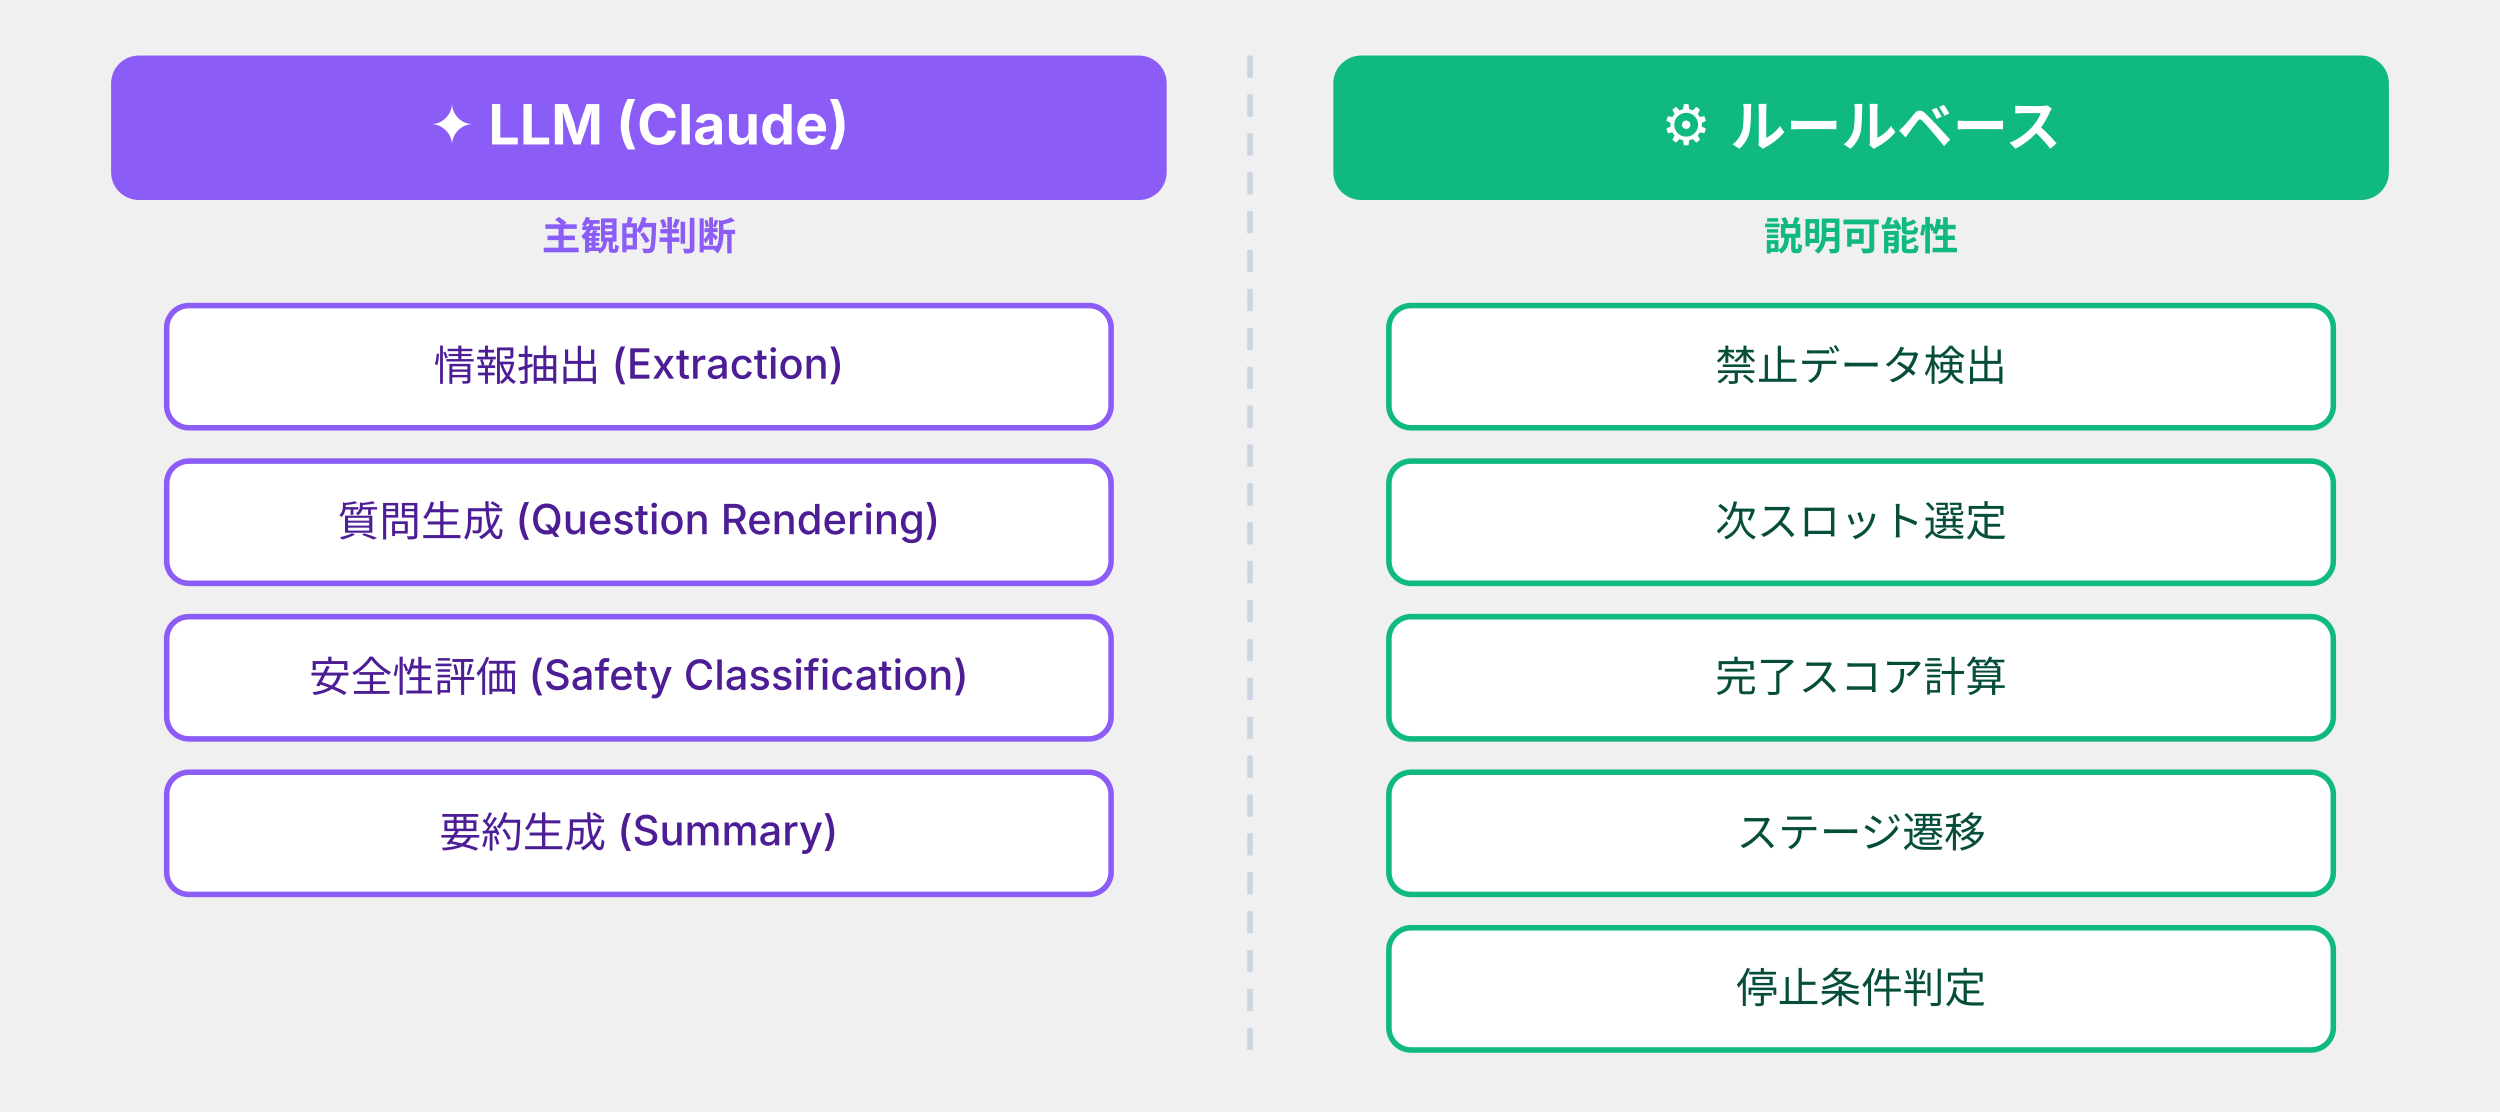
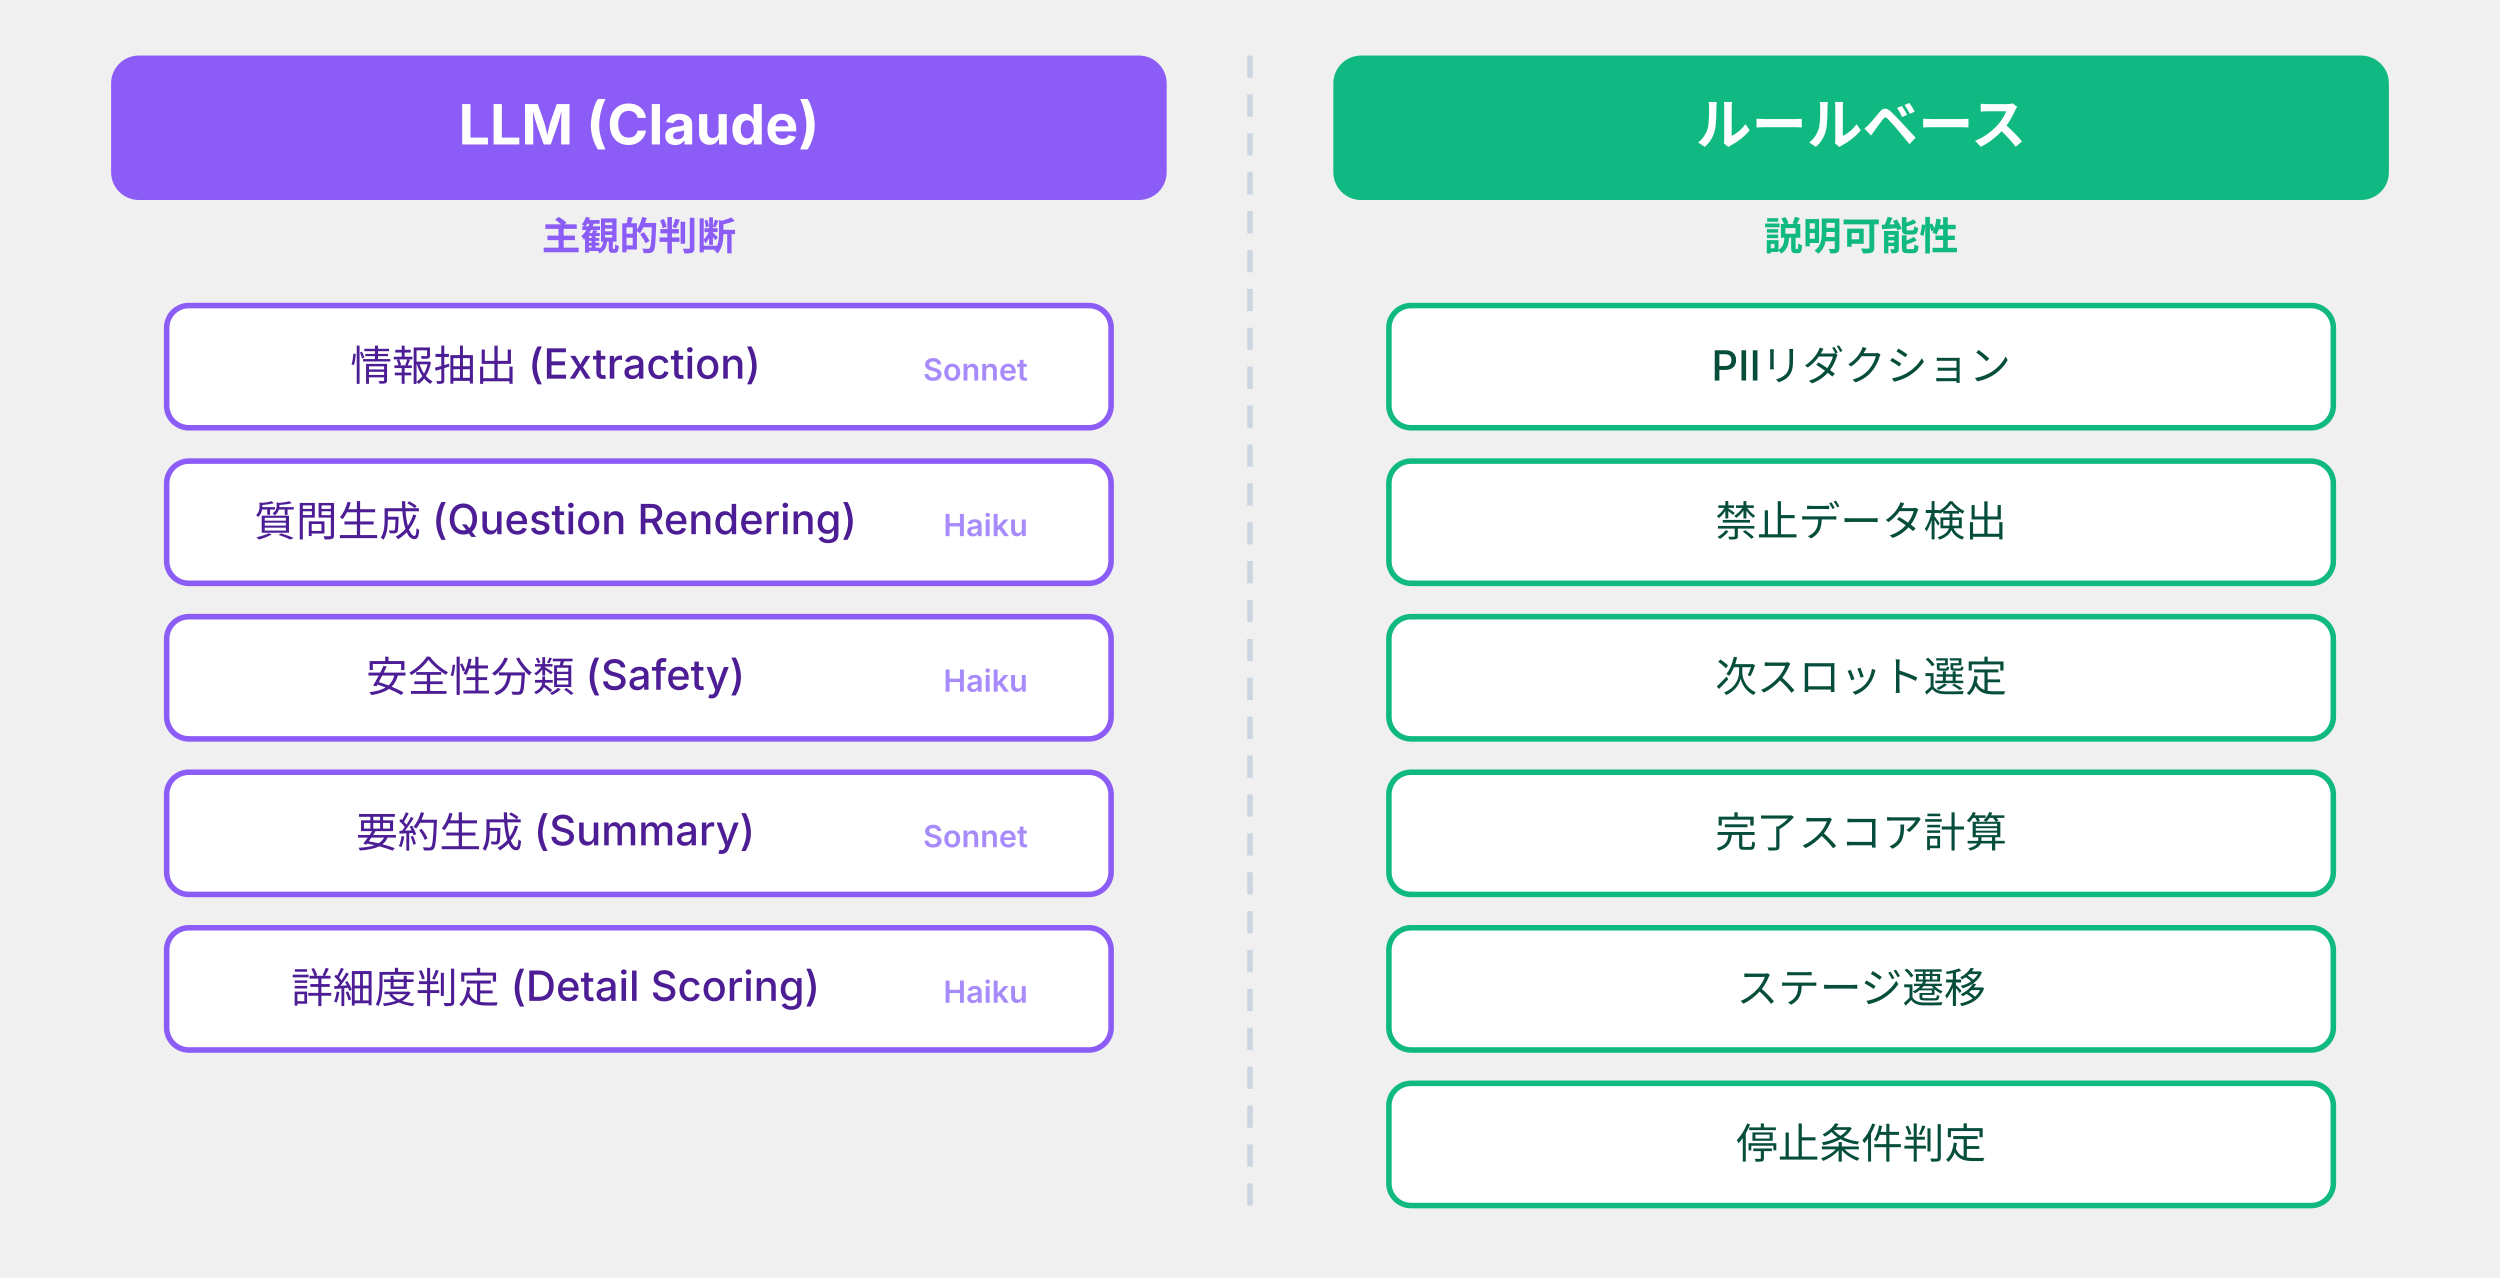
- <svg xmlns="http://www.w3.org/2000/svg" viewBox="0 0 900 400" width="900" height="400" font-family="system-ui, -apple-system, sans-serif">
+ <svg xmlns="http://www.w3.org/2000/svg" viewBox="0 0 900 460" width="900" height="460" font-family="system-ui, -apple-system, sans-serif">
  <rect x="40" y="20" width="380" height="52" rx="10" fill="#8B5CF6" />
-   <text x="230" y="52" text-anchor="middle" fill="white" font-size="20" font-weight="bold">✦  LLM (Claude)</text>
+   <text x="230" y="52" text-anchor="middle" fill="white" font-size="20" font-weight="bold">LLM (Claude)</text>
  <text x="230" y="90" text-anchor="middle" fill="#8B5CF6" font-size="14" font-weight="600">主観的判断</text>
  <rect x="60" y="110" width="340" height="44" rx="8" fill="white" stroke="#8B5CF6" stroke-width="2" />
-   <text x="230" y="137" text-anchor="middle" fill="#4C1D95" font-size="15" font-weight="500">情報抽出 (Extraction)</text>
+   <text x="200" y="137" text-anchor="middle" fill="#4C1D95" font-size="15" font-weight="500">情報抽出 (Extraction)</text>
+   <text x="370" y="137" text-anchor="end" fill="#A78BFA" font-size="11" font-weight="600">Sonnet</text>
  <rect x="60" y="166" width="340" height="44" rx="8" fill="white" stroke="#8B5CF6" stroke-width="2" />
-   <text x="230" y="193" text-anchor="middle" fill="#4C1D95" font-size="15" font-weight="500">質問生成 (Question Rendering)</text>
+   <text x="200" y="193" text-anchor="middle" fill="#4C1D95" font-size="15" font-weight="500">質問生成 (Question Rendering)</text>
+   <text x="370" y="193" text-anchor="end" fill="#A78BFA" font-size="11" font-weight="600">Haiku</text>
  <rect x="60" y="222" width="340" height="44" rx="8" fill="white" stroke="#8B5CF6" stroke-width="2" />
-   <text x="230" y="249" text-anchor="middle" fill="#4C1D95" font-size="15" font-weight="500">安全性評価 (Safety Classification)</text>
+   <text x="200" y="249" text-anchor="middle" fill="#4C1D95" font-size="15" font-weight="500">安全性分類 (Safety)</text>
+   <text x="370" y="249" text-anchor="end" fill="#A78BFA" font-size="11" font-weight="600">Haiku</text>
  <rect x="60" y="278" width="340" height="44" rx="8" fill="white" stroke="#8B5CF6" stroke-width="2" />
-   <text x="230" y="305" text-anchor="middle" fill="#4C1D95" font-size="15" font-weight="500">要約生成 (Summary)</text>
-   <line x1="450" y1="20" x2="450" y2="380" stroke="#CBD5E1" stroke-width="2" stroke-dasharray="8,6" />
+   <text x="200" y="305" text-anchor="middle" fill="#4C1D95" font-size="15" font-weight="500">要約生成 (Summary)</text>
+   <text x="370" y="305" text-anchor="end" fill="#A78BFA" font-size="11" font-weight="600">Sonnet</text>
+   <rect x="60" y="334" width="340" height="44" rx="8" fill="white" stroke="#8B5CF6" stroke-width="2" />
+   <text x="200" y="361" text-anchor="middle" fill="#4C1D95" font-size="15" font-weight="500">詳細度判定 (Detail Scoring)</text>
+   <text x="370" y="361" text-anchor="end" fill="#A78BFA" font-size="11" font-weight="600">Haiku</text>
+   <line x1="450" y1="20" x2="450" y2="440" stroke="#CBD5E1" stroke-width="2" stroke-dasharray="8,6" />
  <rect x="480" y="20" width="380" height="52" rx="10" fill="#10B981" />
-   <text x="670" y="52" text-anchor="middle" fill="white" font-size="20" font-weight="bold">⚙  ルールベース</text>
+   <text x="670" y="52" text-anchor="middle" fill="white" font-size="20" font-weight="bold">ルールベース</text>
  <text x="670" y="90" text-anchor="middle" fill="#10B981" font-size="14" font-weight="600">説明可能性</text>
  <rect x="500" y="110" width="340" height="44" rx="8" fill="white" stroke="#10B981" stroke-width="2" />
-   <text x="670" y="137" text-anchor="middle" fill="#064E3B" font-size="15" font-weight="500">禁止データ検出</text>
+   <text x="670" y="137" text-anchor="middle" fill="#064E3B" font-size="15" font-weight="500">PIIリダクション</text>
  <rect x="500" y="166" width="340" height="44" rx="8" fill="white" stroke="#10B981" stroke-width="2" />
-   <text x="670" y="193" text-anchor="middle" fill="#064E3B" font-size="15" font-weight="500">次スロット選定</text>
+   <text x="670" y="193" text-anchor="middle" fill="#064E3B" font-size="15" font-weight="500">禁止データ検出</text>
  <rect x="500" y="222" width="340" height="44" rx="8" fill="white" stroke="#10B981" stroke-width="2" />
-   <text x="670" y="249" text-anchor="middle" fill="#064E3B" font-size="15" font-weight="500">完了スコア計算</text>
+   <text x="670" y="249" text-anchor="middle" fill="#064E3B" font-size="15" font-weight="500">次スロット選定</text>
  <rect x="500" y="278" width="340" height="44" rx="8" fill="white" stroke="#10B981" stroke-width="2" />
-   <text x="670" y="305" text-anchor="middle" fill="#064E3B" font-size="15" font-weight="500">ステージ遷移</text>
+   <text x="670" y="305" text-anchor="middle" fill="#064E3B" font-size="15" font-weight="500">完了スコア計算</text>
  <rect x="500" y="334" width="340" height="44" rx="8" fill="white" stroke="#10B981" stroke-width="2" />
-   <text x="670" y="361" text-anchor="middle" fill="#064E3B" font-size="15" font-weight="500">停止条件判定</text>
+   <text x="670" y="361" text-anchor="middle" fill="#064E3B" font-size="15" font-weight="500">ステージ遷移</text>
+   <rect x="500" y="390" width="340" height="44" rx="8" fill="white" stroke="#10B981" stroke-width="2" />
+   <text x="670" y="417" text-anchor="middle" fill="#064E3B" font-size="15" font-weight="500">停止条件判定</text>
</svg>
